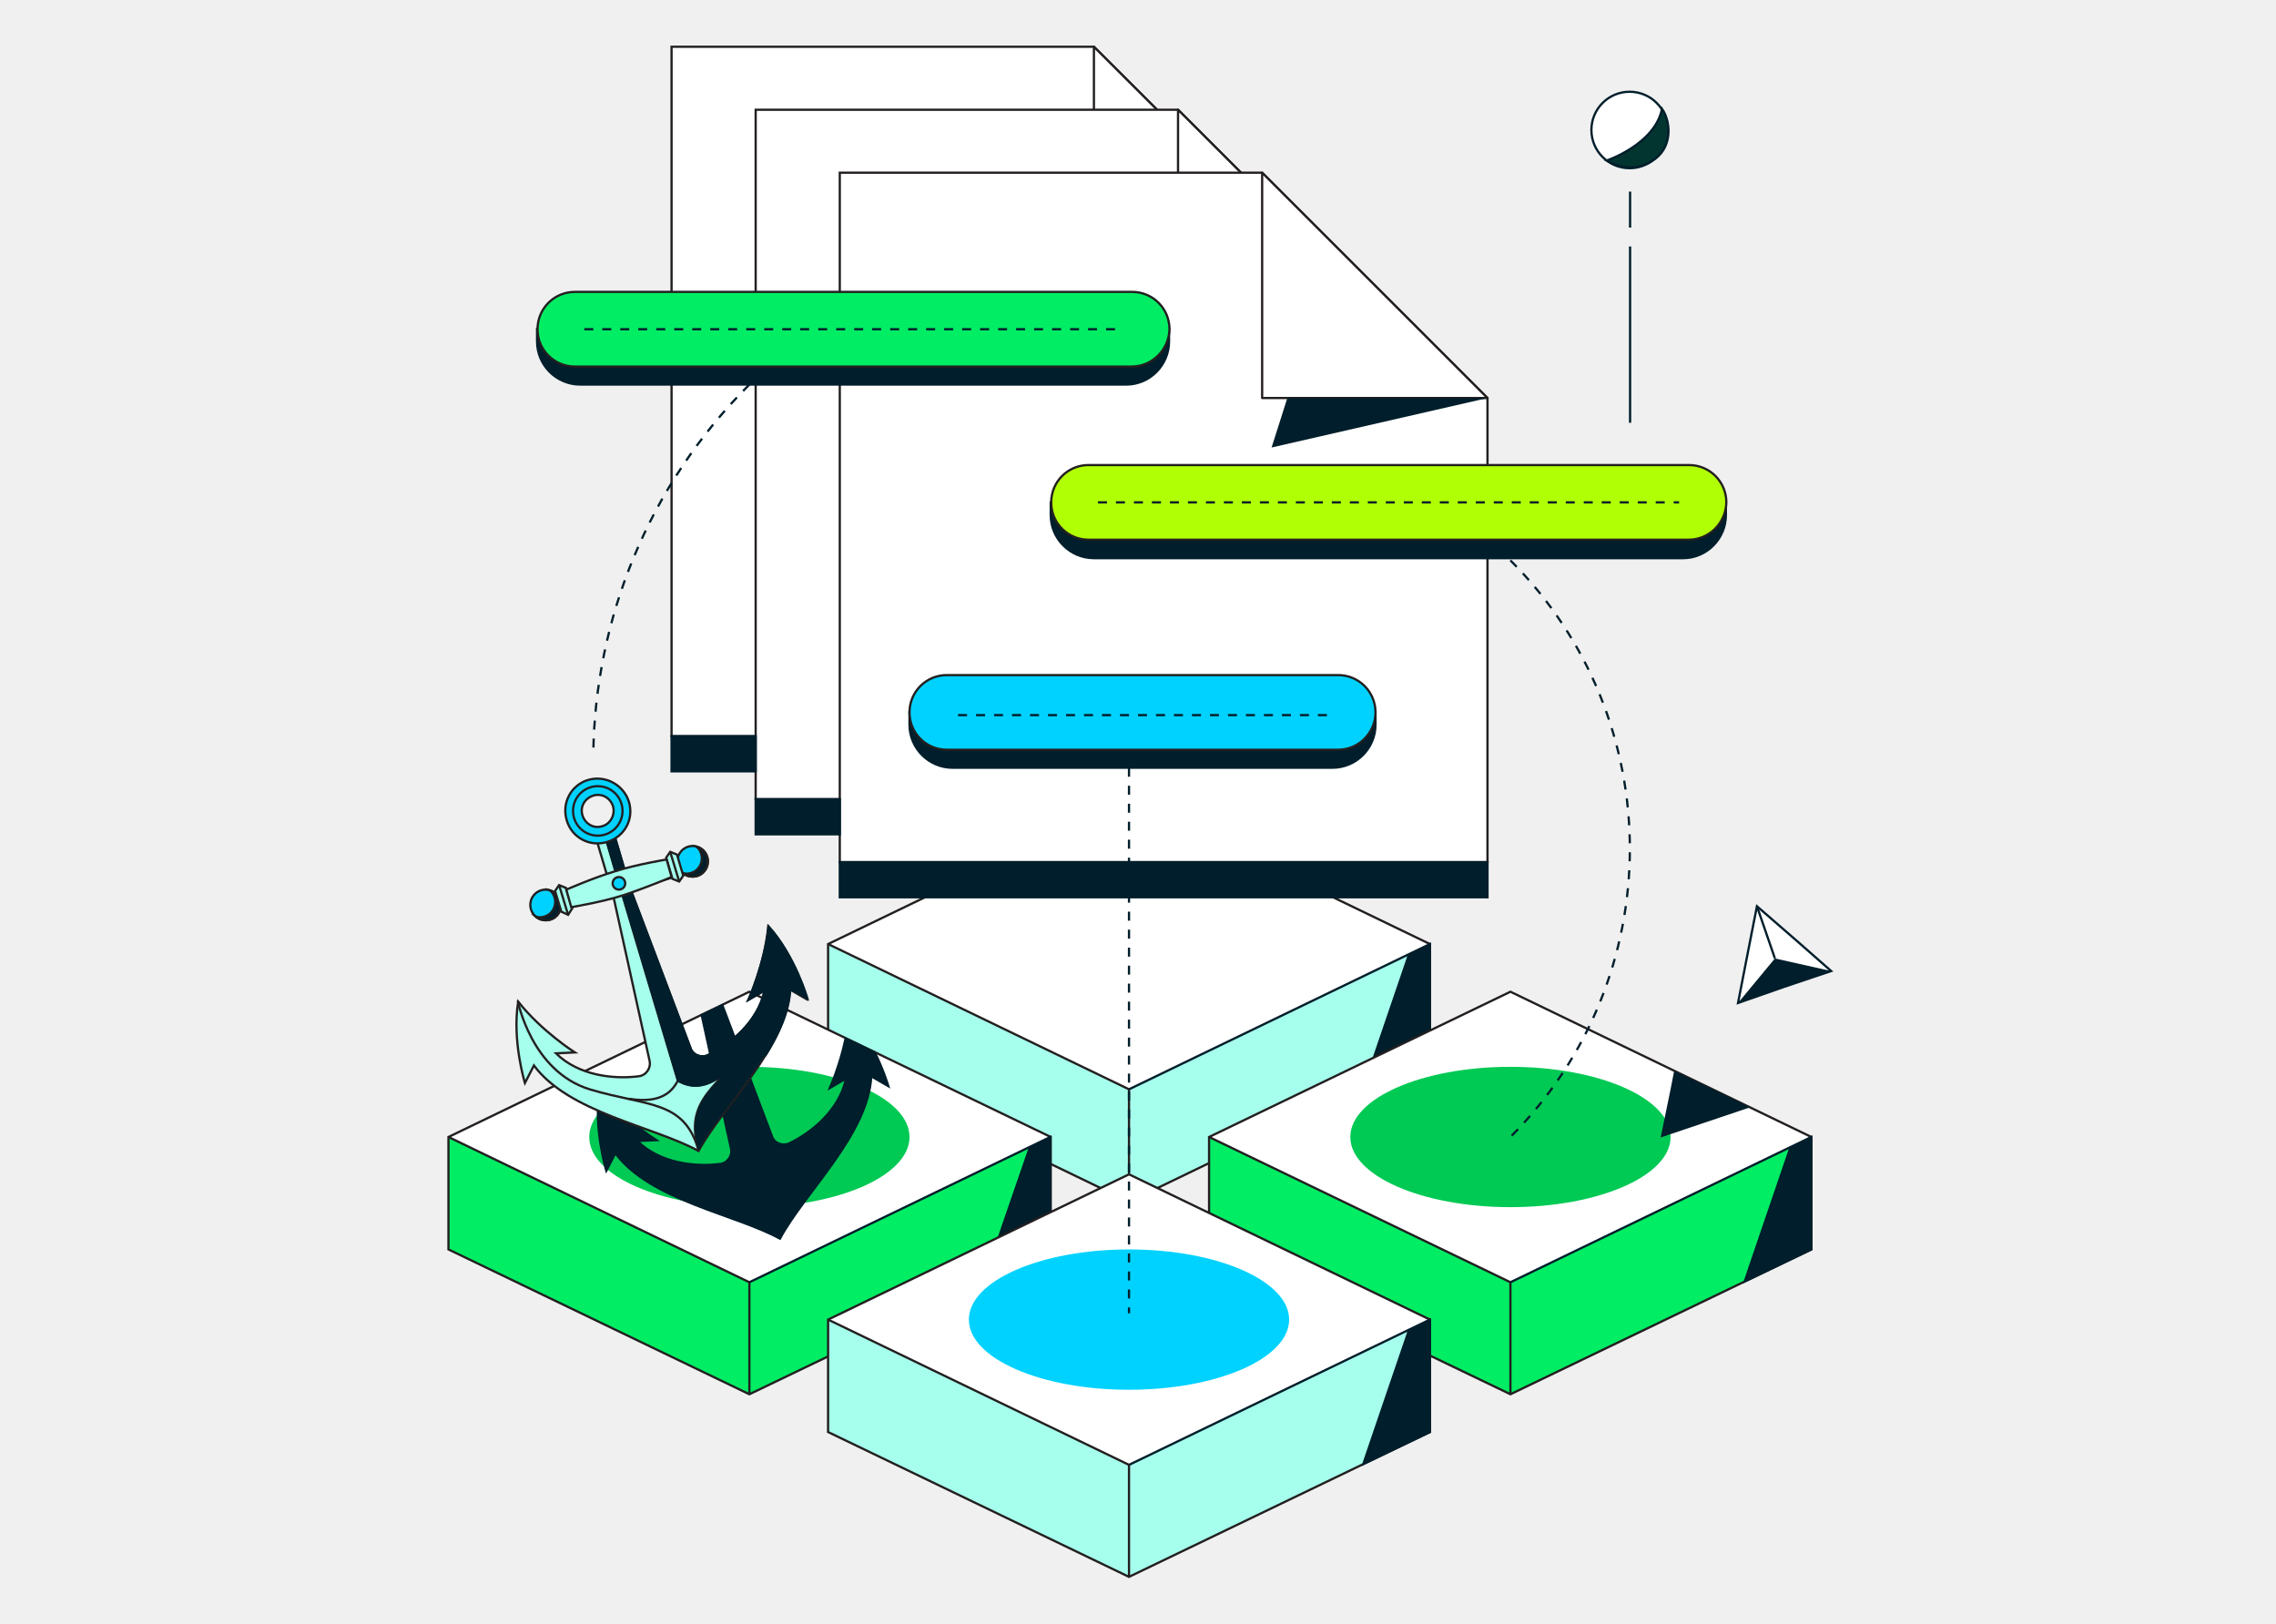
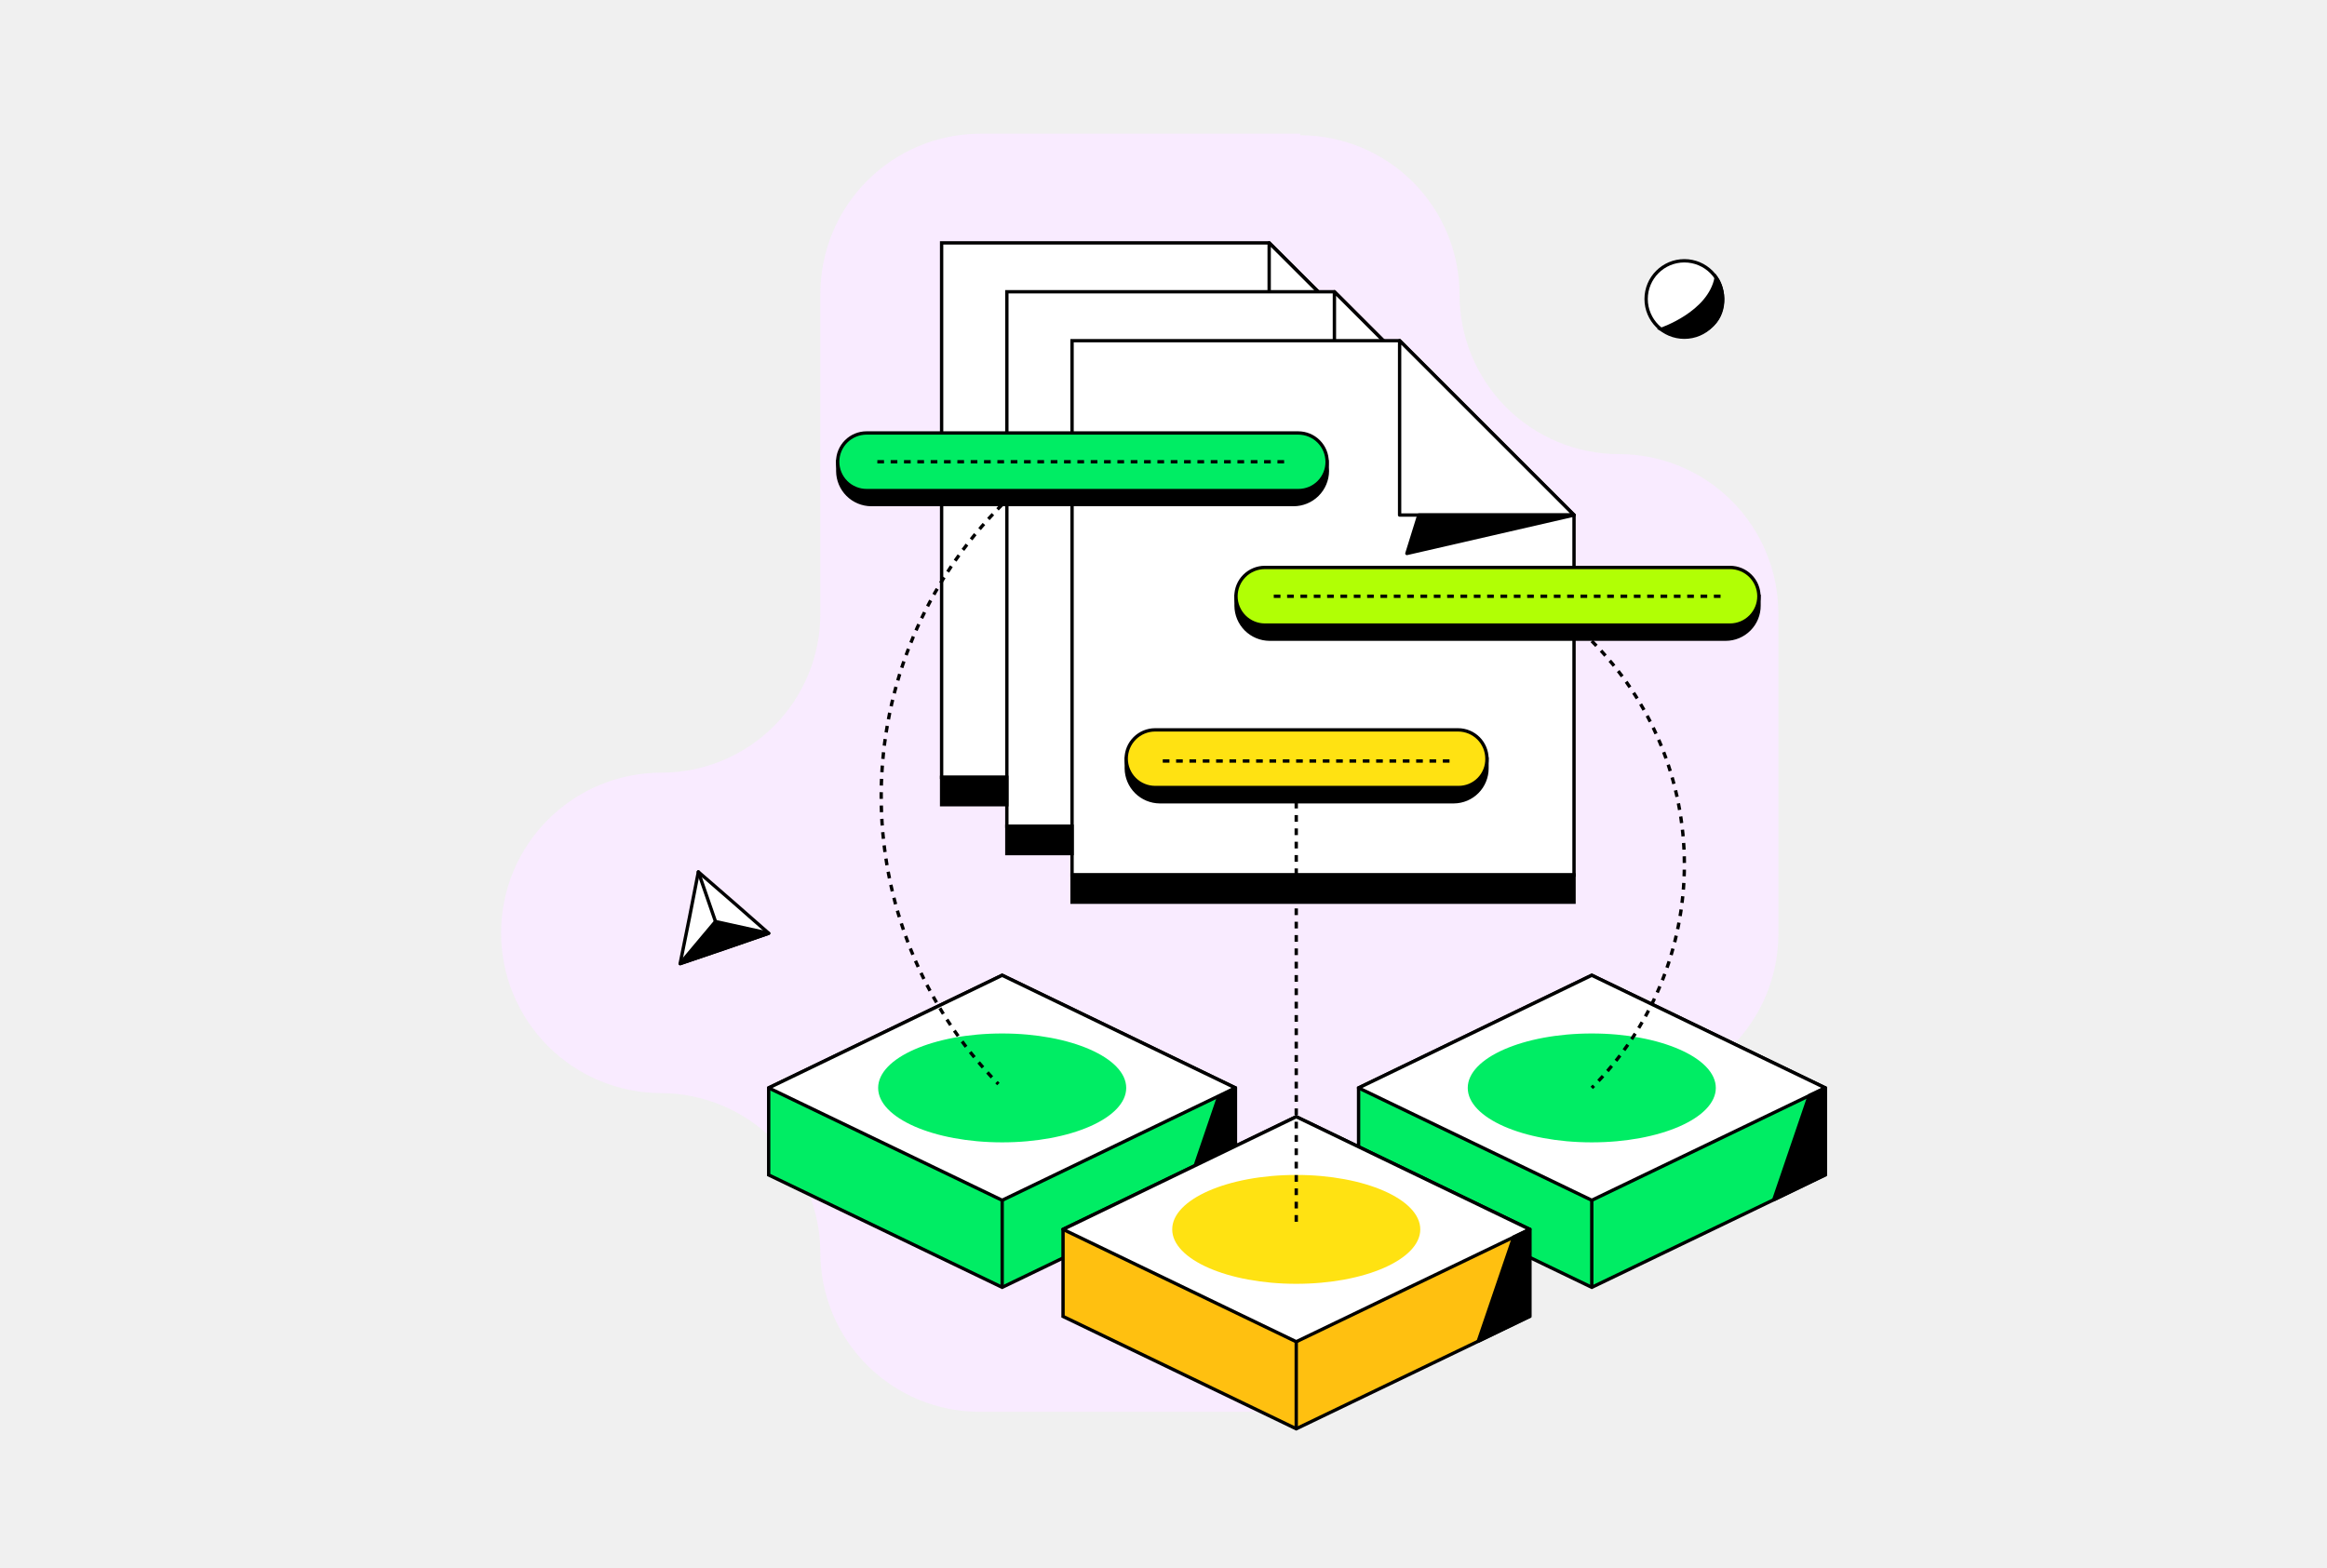
- <svg xmlns="http://www.w3.org/2000/svg" width="506" height="361" viewBox="0 0 506 361" fill="none">
-   <path d="M362.3 37.4C366.994 37.4 370.8 33.594 370.8 28.9C370.8 24.206 366.994 20.4 362.3 20.4C357.606 20.4 353.8 24.206 353.8 28.9C353.8 33.594 357.606 37.4 362.3 37.4Z" fill="white" stroke="#001E2B" stroke-width="0.5" stroke-miterlimit="10" />
-   <path d="M357.2 35.7C357.2 35.7 367.9 32.1 369.5 24.2C371.3 26.7 372 32.3 368 35.3C363.9 38.3 360 37.3 357.2 35.7Z" fill="#023430" stroke="#001E2B" stroke-width="0.5" stroke-miterlimit="10" />
-   <path d="M362.4 50.6V42.6" stroke="#001E2B" stroke-width="0.5" stroke-miterlimit="10" />
-   <path d="M362.4 94V54.8" stroke="#001E2B" stroke-width="0.5" stroke-miterlimit="10" />
-   <path d="M390.6 201.5L398.9 208.7L407.1 215.9L396.7 219.4L386.4 223L388.5 212.2L390.6 201.5Z" fill="white" stroke="#001E2B" stroke-width="0.5" stroke-miterlimit="10" />
-   <path d="M394.6 213.1L386.4 223L407.1 215.9L394.6 213.1Z" fill="#001E2B" />
-   <path d="M394.6 213.1L390.6 201.5" stroke="#001E2B" stroke-width="0.5" stroke-miterlimit="10" />
-   <path d="M251 177.6L184.1 209.9V234.9L251 267.2L317.9 234.9V209.9L251 177.6Z" fill="#A6FFEC" />
-   <path d="M317.9 209.9L251 242.2L184.1 209.9L251 177.6L317.9 209.9Z" fill="white" />
-   <path d="M251 177.6L184.1 209.9V234.9L251 267.2L317.9 234.9V209.9L251 177.6Z" stroke="#231F20" stroke-width="0.5" stroke-miterlimit="10" />
-   <path d="M184.1 209.9L251 242.2V267.2" stroke="#231F20" stroke-width="0.5" stroke-miterlimit="10" />
-   <path d="M251 242.2C251 242.2 315.4 211.1 317.9 209.9V234.9L303.1 242L313.3 212.1" fill="#001E2B" />
-   <path d="M251 242.2C251 242.2 315.4 211.1 317.9 209.9V234.9L303.1 242L313.3 212.1" stroke="#001E2B" stroke-width="0.5" stroke-miterlimit="10" />
-   <path d="M166.6 220.5L99.7 252.8V277.8L166.6 310L233.6 277.8V252.8L166.6 220.5Z" fill="#00ED64" />
-   <path d="M233.6 252.8L166.6 285.1L99.7 252.8L166.6 220.5L233.6 252.8Z" fill="white" />
-   <path d="M166.6 220.5L99.7 252.8V277.8L166.6 310L233.6 277.8V252.8L166.6 220.5Z" stroke="#231F20" stroke-width="0.5" stroke-miterlimit="10" />
-   <path d="M99.7 252.8L166.6 285.1V310" stroke="#231F20" stroke-width="0.5" stroke-miterlimit="10" />
-   <path d="M166.6 285.1C166.6 285.1 231 254 233.5 252.8V277.8L218.7 284.9L229 255" fill="#001E2B" />
-   <path d="M166.6 285.1C166.6 285.1 231 254 233.5 252.8V277.8L218.7 284.9L229 255" stroke="#001E2B" stroke-width="0.5" stroke-miterlimit="10" />
-   <path d="M335.8 220.5L268.8 252.8V277.8L335.8 310L402.7 277.8V252.8L335.8 220.5Z" fill="#00ED64" />
-   <path d="M402.7 252.8L335.8 285.1L268.8 252.8L335.8 220.5L402.7 252.8Z" fill="white" />
-   <path d="M335.8 220.5L268.8 252.8V277.8L335.8 310L402.7 277.8V252.8L335.8 220.5Z" stroke="#231F20" stroke-width="0.5" stroke-miterlimit="10" />
-   <path d="M268.8 252.8L335.8 285.1V310" stroke="#231F20" stroke-width="0.5" stroke-miterlimit="10" />
-   <path d="M335.8 285.1C335.8 285.1 400.2 254 402.7 252.8V277.8L387.9 284.9L398.1 255" fill="#001E2B" />
-   <path d="M335.8 285.1C335.8 285.1 400.2 254 402.7 252.8V277.8L387.9 284.9L398.1 255" stroke="#001E2B" stroke-width="0.5" stroke-miterlimit="10" />
-   <path d="M251 261.1L184.1 293.4V318.4L251 350.6L317.9 318.4V293.4L251 261.1Z" fill="#A6FFEC" />
-   <path d="M317.9 293.4L251 325.7L184.1 293.4L251 261.1L317.9 293.4Z" fill="white" />
-   <path d="M251 261.1L184.1 293.4V318.4L251 350.6L317.9 318.4V293.4L251 261.1Z" stroke="#231F20" stroke-width="0.5" stroke-miterlimit="10" />
-   <path d="M184.1 293.4L251 325.7V350.6" stroke="#231F20" stroke-width="0.5" stroke-miterlimit="10" />
-   <path d="M251 325.7C251 325.7 315.4 294.6 317.9 293.4V318.4L303.1 325.5L313.3 295.6" fill="#001E2B" />
-   <path d="M251 325.7C251 325.7 315.4 294.6 317.9 293.4V318.4L303.1 325.5L313.3 295.6" stroke="#001E2B" stroke-width="0.5" stroke-miterlimit="10" />
-   <path d="M251 309C270.661 309 286.6 302.016 286.6 293.4C286.6 284.784 270.661 277.8 251 277.8C231.339 277.8 215.4 284.784 215.4 293.4C215.4 302.016 231.339 309 251 309Z" fill="#00D2FF" />
-   <path d="M166.6 268.4C186.261 268.4 202.2 261.416 202.2 252.8C202.2 244.184 186.261 237.2 166.6 237.2C146.939 237.2 131 244.184 131 252.8C131 261.416 146.939 268.4 166.6 268.4Z" fill="#00C954" />
-   <path d="M335.8 268.4C355.461 268.4 371.4 261.416 371.4 252.8C371.4 244.184 355.461 237.2 335.8 237.2C316.139 237.2 300.2 244.184 300.2 252.8C300.2 261.416 316.139 268.4 335.8 268.4Z" fill="#00C954" />
-   <path d="M149.3 10.4V163.7H293.3V60.4L243.2 10.4H149.3Z" fill="white" stroke="#231F20" stroke-width="0.5" stroke-miterlimit="10" />
-   <path d="M293.3 60.4L243.2 10.4V60.4H293.3Z" fill="white" stroke="#231F20" stroke-width="0.5" stroke-miterlimit="10" stroke-linejoin="round" />
-   <path d="M248.8 60.4L245.3 71.5L293.3 60.4H248.8Z" fill="#001E2B" />
-   <path d="M168 24.4V177.7H312V74.5L261.9 24.4H168Z" fill="white" stroke="#231F20" stroke-width="0.5" stroke-miterlimit="10" />
-   <path d="M312 74.5L261.9 24.4V74.5H312Z" fill="white" stroke="#231F20" stroke-width="0.5" stroke-miterlimit="10" stroke-linejoin="round" />
-   <path d="M267.5 74.5L264 85.5L312 74.5H267.5Z" fill="#001E2B" />
-   <path d="M186.7 38.4V191.7H330.7V88.5L280.6 38.4H186.7Z" fill="white" stroke="#231F20" stroke-width="0.5" stroke-miterlimit="10" />
-   <path d="M330.7 88.5L280.6 38.4V88.5H330.7Z" fill="white" stroke="#231F20" stroke-width="0.5" stroke-miterlimit="10" stroke-linejoin="round" />
-   <path d="M286.2 88.5L282.7 99.5L330.7 88.5H286.2Z" fill="#001E2B" />
-   <path d="M251 170.7V292" stroke="#001E2B" stroke-width="0.5" stroke-miterlimit="10" stroke-dasharray="2 2" />
-   <path d="M335.8 124.6C371.2 160 371.2 217.4 335.8 252.8" stroke="#001E2B" stroke-width="0.5" stroke-miterlimit="10" stroke-dasharray="2 2" />
-   <path d="M166.6 85.5C143.9 108.2 132.3 137.9 131.9 167.6" stroke="#001E2B" stroke-width="0.5" stroke-miterlimit="10" stroke-dasharray="2 2" />
-   <path d="M296.2 170.7H211.8C206.5 170.7 202.2 166.4 202.2 161.1V158.3H305.8V161.1C305.8 166.4 301.5 170.7 296.2 170.7Z" fill="#001E2B" stroke="#001E2B" stroke-width="0.5" stroke-miterlimit="10" />
-   <path d="M297.5 166.7H210.5C205.9 166.7 202.2 163 202.2 158.4C202.2 153.8 205.9 150.1 210.5 150.1H297.5C302.1 150.1 305.8 153.8 305.8 158.4C305.8 162.9 302.1 166.7 297.5 166.7Z" fill="#00D2FF" stroke="#231F20" stroke-width="0.5" stroke-miterlimit="10" />
-   <path d="M374.2 124.1H243.2C237.9 124.1 233.6 119.8 233.6 114.5V111.7H383.7V114.5C383.7 119.8 379.4 124.1 374.2 124.1Z" fill="#001E2B" stroke="#001E2B" stroke-width="0.5" stroke-miterlimit="10" />
-   <path d="M375.4 120H242C237.4 120 233.7 116.3 233.7 111.7C233.7 107.1 237.4 103.4 242 103.4H375.5C380.1 103.4 383.8 107.1 383.8 111.7C383.7 116.3 380 120 375.4 120Z" fill="#B1FF05" stroke="#231F20" stroke-width="0.5" stroke-miterlimit="10" />
-   <path d="M250.4 85.5H129C123.7 85.5 119.4 81.2 119.4 75.9V73.1H259.9V75.9C259.9 81.2 255.6 85.5 250.4 85.5Z" fill="#001E2B" stroke="#001E2B" stroke-width="0.5" stroke-miterlimit="10" />
-   <path d="M251.6 81.5H127.8C123.2 81.5 119.5 77.8 119.5 73.2C119.5 68.6 123.2 64.9 127.8 64.9H251.7C256.3 64.9 260 68.6 260 73.2C259.9 77.7 256.2 81.5 251.6 81.5Z" fill="#00ED64" stroke="#231F20" stroke-width="0.5" stroke-miterlimit="10" />
-   <path d="M330.7 191.7H186.7V199.5H330.7V191.7Z" fill="#001E2B" stroke="#001E2B" stroke-width="0.5" stroke-miterlimit="10" />
-   <path d="M186.7 177.7H168V185.5H186.7V177.7Z" fill="#001E2B" stroke="#001E2B" stroke-width="0.5" stroke-miterlimit="10" />
-   <path d="M168 163.7H149.3V171.5H168V163.7Z" fill="#001E2B" stroke="#001E2B" stroke-width="0.5" stroke-miterlimit="10" />
-   <path d="M129.9 73.2H249.5" stroke="#001E2B" stroke-width="0.5" stroke-miterlimit="10" stroke-dasharray="2 2" />
-   <path d="M244.1 111.7H373.3" stroke="#001E2B" stroke-width="0.5" stroke-miterlimit="10" stroke-dasharray="2 2" />
-   <path d="M213 159H295" stroke="#001E2B" stroke-width="0.5" stroke-miterlimit="10" stroke-dasharray="2 2" />
-   <path d="M372.2 238.1L371.4 242.2L369.2 252.9L389.1 246.2L372.2 238.1Z" fill="#001E2B" />
-   <path d="M193.7 239.3L197.5 241.5C197.5 241.5 196.5 238.1 194.5 234L188 230.9C186.7 237 184.5 241.9 184.5 241.9L188.1 239.8C186.6 246.8 180.5 251.8 175.5 254.2C174 254.9 172.1 254.2 171.6 252.6L160.6 223.5L156 225.7L162.5 255.3C162.9 256.9 161.8 258.6 160.1 258.8C154.6 259.5 146.8 258.7 141.7 253.7L145.9 253.5C145.9 253.5 138.5 248.8 133.3 242.2C131.9 250.9 134.8 260.3 134.8 260.3L136.8 256.4C144.6 266.9 163.3 269.9 173.4 275.4C178.9 265.1 193 252.3 193.7 239.3Z" fill="#001E2B" stroke="#001E2B" stroke-width="0.5" stroke-miterlimit="10" />
-   <path d="M121.3 204.6C123.178 204.6 124.7 203.078 124.7 201.2C124.7 199.322 123.178 197.8 121.3 197.8C119.422 197.8 117.9 199.322 117.9 201.2C117.9 203.078 119.422 204.6 121.3 204.6Z" fill="#00D2FF" stroke="#231F20" stroke-width="0.5" stroke-miterlimit="10" />
-   <path d="M154 194.9C155.878 194.9 157.4 193.378 157.4 191.5C157.4 189.622 155.878 188.1 154 188.1C152.122 188.1 150.6 189.622 150.6 191.5C150.6 193.378 152.122 194.9 154 194.9Z" fill="#00D2FF" stroke="#231F20" stroke-width="0.5" stroke-miterlimit="10" />
-   <path d="M170.8 206C170 214.3 166.4 222.3 166.4 222.3L170 220.2C168.5 227.2 162.4 232.2 157.4 234.6C155.9 235.3 154 234.6 153.5 233L140.2 197.8L149.4 195.1L148.2 191.2L139 193.9L136.4 185.1L132.5 186.3L135.1 195.1L125.9 197.8L127.1 201.7L136.3 199L144.4 235.8C144.8 237.4 143.7 239.1 142 239.3C136.5 240 128.7 239.2 123.6 234.2L127.8 234C127.8 234 120.4 229.3 115.2 222.7C113.8 231.4 116.7 240.8 116.7 240.8L118.7 236.9C126.5 247.4 145.2 250.4 155.3 255.9C160.8 245.8 174.9 233 175.6 220L179.4 222.2C179.4 221.9 176.7 212.5 170.8 206Z" fill="#A6FFEC" stroke="#231F20" stroke-width="0.5" stroke-miterlimit="10" />
-   <path d="M134.9 187.2L136.8 193.7" stroke="#231F20" stroke-width="0.5" stroke-miterlimit="10" />
-   <path d="M115.1 222.5C115.1 222.5 118.1 238.2 131.1 242.2C144.1 246.1 152 244.5 155.3 255.7" stroke="#231F20" stroke-width="0.5" stroke-miterlimit="10" />
-   <path d="M170.8 206C170.8 206 176.9 220.8 168.2 231.2C159.4 241.6 152 244.5 155.3 255.7" stroke="#231F20" stroke-width="0.5" stroke-miterlimit="10" />
-   <path d="M175.6 219.8L179.4 222C179.4 222 176.7 212.6 170.8 206C170.8 206 176.9 220.8 168.2 231.2C159.4 241.6 152 244.5 155.3 255.7C160.8 245.6 174.8 232.8 175.6 219.8Z" fill="#001E2B" />
-   <path d="M138.4 199.1L150.7 240.3" stroke="#231F20" stroke-width="0.5" stroke-miterlimit="10" />
-   <path d="M139.8 244.3C147.2 245.5 149.5 242.5 150.7 240.3" stroke="#231F20" stroke-width="0.5" stroke-miterlimit="10" />
-   <path d="M162.1 237.7C156.6 242.8 153 241.5 150.7 240.3" stroke="#231F20" stroke-width="0.5" stroke-miterlimit="10" />
-   <path d="M122.3 198C122.8 198.4 123.1 198.9 123.3 199.6C123.8 201.4 122.8 203.3 121 203.8C120.4 204 119.7 204 119.1 203.8C119.9 204.5 121.1 204.8 122.3 204.5C124.1 204 125.1 202.1 124.6 200.3C124.2 199.1 123.3 198.3 122.3 198Z" fill="#001E2B" stroke="#231F20" stroke-width="0.5" stroke-miterlimit="10" />
-   <path d="M166.4 222.3L170 220.2C168.5 227.2 162.4 232.2 157.4 234.6C155.9 235.3 154 234.6 153.5 233L140.2 197.8L149.4 195.1L148.2 191.2L139 193.9L136.4 185.1L134.5 185.7L138.5 199.1L150.8 240.3C153 241.5 156.7 242.8 162.2 237.7C162.2 237.7 165.8 236.3 170.2 234.6C173.2 229.8 175.5 224.8 175.7 219.8L179.5 222C179.5 222 176.8 212.6 170.9 206C170 214.3 166.4 222.3 166.4 222.3Z" fill="#001E2B" stroke="#001E2B" stroke-width="0.5" stroke-miterlimit="10" />
-   <path d="M154.9 188.3C155.4 188.7 155.7 189.2 155.9 189.9C156.4 191.7 155.4 193.6 153.6 194.1C153 194.3 152.3 194.3 151.7 194.1C152.5 194.8 153.7 195.1 154.9 194.8C156.7 194.3 157.7 192.4 157.2 190.6C156.8 189.4 156 188.6 154.9 188.3Z" fill="#001E2B" stroke="#231F20" stroke-width="0.5" stroke-miterlimit="10" />
-   <path d="M127.2 202L126.3 203.4L124.8 202.7L123.4 198.1L124.3 196.8L125.8 197.4L127.2 202Z" fill="#A6FFEC" stroke="#231F20" stroke-width="0.5" stroke-miterlimit="10" />
-   <path d="M151.9 194.7L151 196L149.5 195.4L148.1 190.7L149 189.4L150.5 190L151.9 194.7Z" fill="#A6FFEC" stroke="#231F20" stroke-width="0.5" stroke-miterlimit="10" />
-   <path d="M148.2 191.1C148.2 191.1 141.5 192.2 136.8 193.7C132.1 195.1 125.9 197.8 125.9 197.8L127 201.7C127 201.7 133.7 200.6 138.4 199.1C143.1 197.6 149.3 195 149.3 195L148.2 191.1Z" fill="#A6FFEC" stroke="#231F20" stroke-width="0.5" stroke-miterlimit="10" />
-   <path d="M130.8 173.4C127 174.5 124.8 178.5 126 182.4C127.1 186.2 131.1 188.4 135 187.2C138.9 186 141 182.1 139.8 178.2C138.6 174.5 134.6 172.3 130.8 173.4ZM133.9 183.7C132 184.3 130.1 183.2 129.5 181.3C128.9 179.4 130 177.5 131.9 176.9C133.8 176.3 135.7 177.4 136.3 179.3C136.8 181.2 135.7 183.2 133.9 183.7Z" fill="#00D2FF" stroke="#231F20" stroke-width="0.5" stroke-miterlimit="10" />
-   <path d="M132.9 185.8C135.937 185.8 138.4 183.338 138.4 180.3C138.4 177.262 135.937 174.8 132.9 174.8C129.862 174.8 127.4 177.262 127.4 180.3C127.4 183.338 129.862 185.8 132.9 185.8Z" stroke="#231F20" stroke-width="0.5" stroke-miterlimit="10" />
-   <path d="M124.3 196.8L126.3 203.4" stroke="#231F20" stroke-width="0.5" stroke-miterlimit="10" />
-   <path d="M149 189.4L151 196" stroke="#231F20" stroke-width="0.5" stroke-miterlimit="10" />
-   <path d="M137.6 197.8C138.373 197.8 139 197.173 139 196.4C139 195.627 138.373 195 137.6 195C136.827 195 136.2 195.627 136.2 196.4C136.2 197.173 136.827 197.8 137.6 197.8Z" fill="#00D2FF" stroke="#231F20" stroke-width="0.5" stroke-miterlimit="10" />
+ <svg xmlns="http://www.w3.org/2000/svg" width="506" height="341" viewBox="0 0 506 341" fill="none">
+   <g clip-path="url(#clip0_56_17081)">
+     <path d="M282.743 29.422C291.93 29.433 300.737 33.09 307.23 39.59C313.723 46.09 317.371 54.9 317.372 64.087C317.371 73.284 321.021 82.105 327.522 88.61C334.023 95.115 342.842 98.771 352.038 98.775C361.23 98.777 370.045 102.429 376.546 108.928C383.046 115.427 386.7 124.241 386.704 133.433V203.128C386.702 212.321 383.049 221.137 376.548 227.638C370.048 234.138 361.231 237.791 352.038 237.793C342.845 237.797 334.03 241.451 327.53 247.951C321.03 254.451 317.376 263.266 317.372 272.459C317.327 281.628 313.663 290.408 307.178 296.89C300.693 303.372 291.912 307.032 282.743 307.074H213.049C203.857 307.07 195.043 303.417 188.543 296.919C182.043 290.42 178.389 281.607 178.383 272.415C178.351 263.233 174.689 254.435 168.196 247.941C161.704 241.448 152.907 237.784 143.725 237.75C134.483 237.728 125.628 234.035 119.108 227.484C112.589 220.933 108.939 212.061 108.961 202.819C108.983 193.577 112.676 184.722 119.227 178.203C125.777 171.683 134.65 168.033 143.892 168.055C148.435 168.051 152.932 167.149 157.126 165.404C161.32 163.658 165.128 161.101 168.332 157.881C171.536 154.661 174.073 150.84 175.798 146.637C177.523 142.434 178.401 137.932 178.383 133.39V63.928C178.383 54.686 182.054 45.822 188.59 39.287C195.125 32.752 203.988 29.081 213.23 29.081H282.743V29.422Z" fill="#F9EBFF" />
+     <path d="M366.26 73.344C370.851 73.344 374.572 69.622 374.572 65.031C374.572 60.44 370.851 56.719 366.26 56.719C361.669 56.719 357.947 60.44 357.947 65.031C357.947 69.622 361.669 73.344 366.26 73.344Z" fill="white" stroke="black" stroke-width="0.727" stroke-miterlimit="10" />
+     <path d="M361.207 71.63C361.207 71.63 371.719 68.124 373.186 60.385C374.972 62.832 375.625 68.291 371.734 71.224C367.843 74.157 364.053 73.177 361.207 71.63Z" fill="black" stroke="black" stroke-width="0.727" stroke-miterlimit="10" />
+     <path d="M151.856 189.646L159.544 196.318L167.145 202.99L157.526 206.329L147.899 209.589L149.918 199.577L151.856 189.646Z" fill="white" stroke="black" stroke-width="0.727" stroke-linecap="round" stroke-linejoin="round" />
+     <path d="M155.58 200.434L147.899 209.589L167.145 202.99L155.58 200.434Z" fill="black" stroke="black" stroke-width="0.727" stroke-linecap="round" stroke-linejoin="round" />
+     <path d="M155.783 201.015L151.855 189.646" stroke="black" stroke-width="0.727" stroke-linecap="round" stroke-linejoin="round" />
+     <path d="M217.92 212.123L167.145 236.624V255.551L217.92 279.995L268.637 255.551V236.624L217.92 212.123Z" fill="#00ED64" stroke="black" stroke-width="0.727" stroke-miterlimit="10" />
+     <path d="M268.637 236.624L217.92 261.061L167.145 236.624L217.92 212.123L268.637 236.624Z" fill="white" stroke="black" stroke-width="0.727" stroke-linecap="round" stroke-linejoin="round" />
+     <path d="M217.92 261.061V279.995" stroke="black" stroke-width="0.727" stroke-miterlimit="10" />
+     <path d="M268.637 236.625V255.587L257.254 261.25L264.978 238.585L268.637 236.625Z" fill="black" stroke="black" stroke-width="0.727" stroke-linejoin="round" />
+     <path d="M346.129 212.123L295.419 236.624V255.551L346.129 279.995L396.904 255.551V236.624L346.129 212.123Z" fill="#00ED64" stroke="black" stroke-width="0.727" stroke-miterlimit="10" />
+     <path d="M396.904 236.624L346.129 261.061L295.419 236.624L346.129 212.123L396.904 236.624Z" fill="white" stroke="black" stroke-width="0.727" stroke-linecap="round" stroke-linejoin="round" />
+     <path d="M346.129 261.061V279.995" stroke="black" stroke-width="0.727" stroke-miterlimit="10" />
+     <path d="M396.903 236.625V255.5L385.701 260.945L393.426 238.28L396.903 236.625Z" fill="black" stroke="black" stroke-width="0.727" stroke-linecap="round" stroke-linejoin="round" />
+     <path d="M281.865 242.89L231.155 267.392V286.325L281.865 310.762L332.648 286.325V267.392L281.865 242.89Z" fill="#FFC010" stroke="black" stroke-width="0.727" stroke-miterlimit="10" />
+     <path d="M332.648 267.392L281.865 291.828L231.155 267.392L281.865 242.89L332.648 267.392Z" fill="white" stroke="black" stroke-width="0.727" stroke-linecap="round" stroke-linejoin="round" />
+     <path d="M281.864 291.828V310.762" stroke="black" stroke-width="0.727" stroke-miterlimit="10" />
+     <path d="M332.639 267.392V286.267L321.438 291.712L329.162 269.047L332.639 267.392Z" fill="black" stroke="black" stroke-width="0.727" stroke-linecap="round" stroke-linejoin="round" />
+     <path d="M281.865 279.232C296.76 279.232 308.835 273.931 308.835 267.392C308.835 260.852 296.76 255.551 281.865 255.551C266.97 255.551 254.895 260.852 254.895 267.392C254.895 273.931 266.97 279.232 281.865 279.232Z" fill="#FFE212" />
+     <path d="M217.92 248.465C232.816 248.465 244.891 243.164 244.891 236.624C244.891 230.085 232.816 224.784 217.92 224.784C203.025 224.784 190.95 230.085 190.95 236.624C190.95 243.164 203.025 248.465 217.92 248.465Z" fill="#00ED64" />
+     <path d="M346.128 248.465C361.024 248.465 373.099 243.164 373.099 236.624C373.099 230.085 361.024 224.784 346.128 224.784C331.233 224.784 319.158 230.085 319.158 236.624C319.158 243.164 331.233 248.465 346.128 248.465Z" fill="#00ED64" />
+     <path d="M204.751 52.827V169.072H313.968V90.753L275.977 52.827H204.751Z" fill="white" stroke="black" stroke-width="0.727" stroke-miterlimit="10" />
+     <path d="M313.967 90.753L275.977 52.827V90.753H313.967Z" fill="white" stroke="black" stroke-width="0.727" stroke-linejoin="round" />
+     <path d="M280.224 90.753L277.56 99.109L313.968 90.753H280.224Z" fill="#001E2B" stroke="black" stroke-width="0.727" stroke-miterlimit="10" />
+     <path d="M218.937 63.463V179.707H328.088V101.388L290.163 63.463H218.937Z" fill="white" stroke="black" stroke-width="0.727" stroke-miterlimit="10" />
+     <path d="M328.088 101.388L290.163 63.463V101.388H328.088Z" fill="white" stroke="black" stroke-width="0.727" stroke-linejoin="round" />
+     <path d="M294.337 101.388L291.745 109.744L328.088 101.388H294.337Z" fill="#001E2B" stroke="black" stroke-width="0.727" stroke-miterlimit="10" />
+     <path d="M233.115 74.099V190.343H342.267V112.024L304.341 74.099H233.115Z" fill="white" stroke="black" stroke-width="0.727" stroke-miterlimit="10" />
+     <path d="M342.266 112.024L304.341 74.099V112.024H342.266Z" fill="white" stroke="black" stroke-width="0.727" stroke-linejoin="round" />
+     <path d="M308.523 112.024L305.924 120.38L342.267 112.024H308.523Z" fill="black" stroke="black" stroke-width="0.727" stroke-linejoin="round" />
+     <path d="M281.864 174.386V266.317" stroke="black" stroke-width="0.727" stroke-miterlimit="10" stroke-dasharray="1.45 1.45" />
+     <path d="M346.129 139.43C352.512 145.81 357.576 153.386 361.03 161.724C364.485 170.062 366.263 178.998 366.263 188.024C366.263 197.049 364.485 205.986 361.03 214.323C357.576 222.661 352.512 230.237 346.129 236.617" stroke="black" stroke-width="0.727" stroke-miterlimit="10" stroke-dasharray="1.45 1.45" />
+     <path d="M217.92 109.745C201.222 126.417 191.77 149.001 191.615 172.597C191.46 196.193 200.614 218.899 217.092 235.79" stroke="black" stroke-width="0.727" stroke-miterlimit="10" stroke-dasharray="1.45 1.45" />
+     <path d="M316.138 174.386H252.172C250.252 174.369 248.415 173.598 247.057 172.241C245.7 170.883 244.929 169.046 244.912 167.126V165.035H323.34V167.126C323.34 169.041 322.583 170.879 321.234 172.239C319.885 173.599 318.054 174.37 316.138 174.386Z" fill="black" stroke="black" stroke-width="0.727" stroke-miterlimit="10" />
+     <path d="M317.132 171.286H251.162C249.5 171.282 247.907 170.62 246.731 169.445C245.556 168.269 244.893 166.676 244.89 165.014C244.895 163.352 245.558 161.761 246.734 160.587C247.909 159.413 249.501 158.752 251.162 158.748H317.067C318.728 158.75 320.32 159.411 321.495 160.585C322.669 161.76 323.33 163.352 323.332 165.014C323.349 165.836 323.2 166.653 322.895 167.416C322.59 168.18 322.136 168.875 321.558 169.46C320.979 170.045 320.29 170.508 319.53 170.821C318.77 171.135 317.954 171.293 317.132 171.286Z" fill="#FFE212" stroke="black" stroke-width="0.727" stroke-miterlimit="10" />
+     <path d="M375.255 139.023H276.042C274.121 139.008 272.284 138.238 270.925 136.88C269.567 135.522 268.797 133.684 268.782 131.763V129.673H382.493V131.734C382.497 132.688 382.312 133.634 381.951 134.517C381.589 135.399 381.057 136.202 380.384 136.879C379.712 137.556 378.913 138.094 378.033 138.462C377.153 138.83 376.209 139.02 375.255 139.023Z" fill="black" stroke="black" stroke-width="0.727" stroke-miterlimit="10" />
+     <path d="M376.199 135.96H275.026C273.365 135.954 271.774 135.291 270.6 134.116C269.426 132.941 268.765 131.348 268.761 129.687C268.763 128.026 269.423 126.434 270.598 125.259C271.772 124.085 273.365 123.424 275.026 123.422H376.199C377.861 123.424 379.454 124.085 380.63 125.259C381.805 126.433 382.468 128.026 382.471 129.687C382.468 131.35 381.805 132.943 380.63 134.118C379.454 135.294 377.861 135.956 376.199 135.96Z" fill="#B1FF05" stroke="black" stroke-width="0.727" stroke-miterlimit="10" />
+     <path d="M281.291 109.745H189.433C187.512 109.729 185.674 108.96 184.316 107.601C182.958 106.243 182.188 104.405 182.173 102.485V100.372H288.551L288.638 102.463C288.617 104.399 287.834 106.249 286.459 107.612C285.084 108.974 283.227 109.741 281.291 109.745Z" fill="black" stroke="black" stroke-width="0.727" stroke-miterlimit="10" />
+     <path d="M282.373 106.703H188.417C186.756 106.701 185.163 106.04 183.989 104.865C182.814 103.691 182.153 102.098 182.151 100.437C182.153 98.776 182.814 97.184 183.989 96.009C185.163 94.835 186.756 94.174 188.417 94.172H282.308C283.97 94.174 285.563 94.835 286.739 96.009C287.914 97.183 288.577 98.776 288.58 100.437C288.585 101.257 288.428 102.069 288.119 102.827C287.809 103.586 287.353 104.276 286.777 104.858C286.2 105.44 285.514 105.902 284.759 106.219C284.003 106.535 283.192 106.7 282.373 106.703Z" fill="#00ED64" stroke="black" stroke-width="0.727" stroke-miterlimit="10" />
+     <path d="M342.267 190.278H233.115V196.231H342.267V190.278Z" fill="black" stroke="black" stroke-width="0.727" stroke-miterlimit="10" />
+     <path d="M233.115 179.707H218.937V185.66H233.115V179.707Z" fill="black" stroke="black" stroke-width="0.727" stroke-miterlimit="10" />
+     <path d="M218.929 169.072H204.751V175.025H218.929V169.072Z" fill="black" stroke="black" stroke-width="0.727" stroke-miterlimit="10" />
+     <path d="M190.776 100.438H279.949" stroke="black" stroke-width="0.727" stroke-miterlimit="10" stroke-dasharray="1.45 1.45" />
+     <path d="M276.979 129.687H374.253" stroke="black" stroke-width="0.727" stroke-miterlimit="10" stroke-dasharray="1.45 1.45" />
+     <path d="M252.84 165.522H315.398" stroke="black" stroke-width="0.727" stroke-miterlimit="10" stroke-dasharray="1.45 1.45" />
+   </g>
+   <defs>
+     <clipPath id="clip0_56_17081">
+       <rect width="288.215" height="282.08" fill="white" transform="translate(109.052 29.0806)" />
+     </clipPath>
+   </defs>
</svg>
